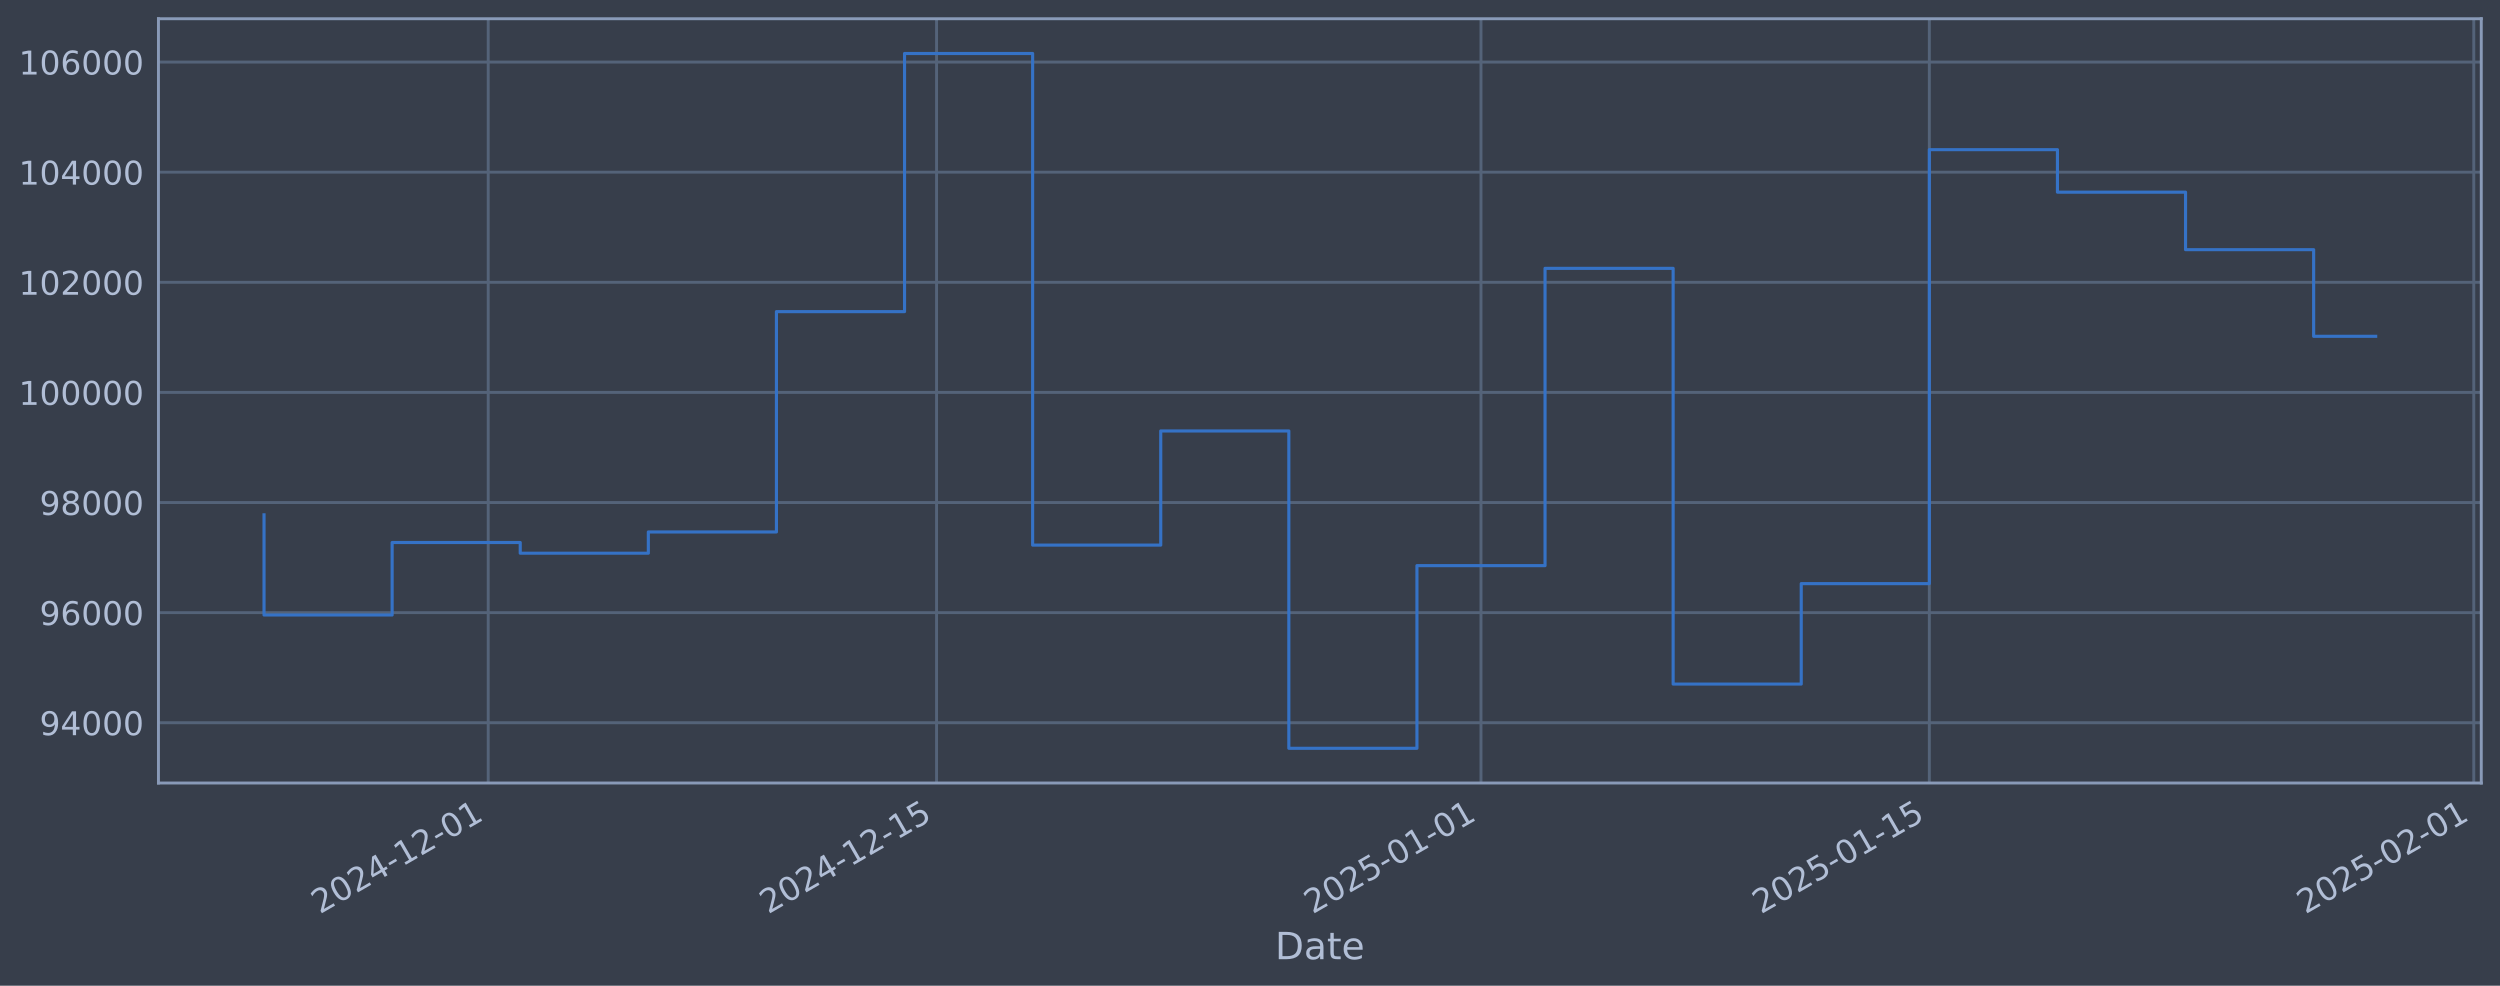
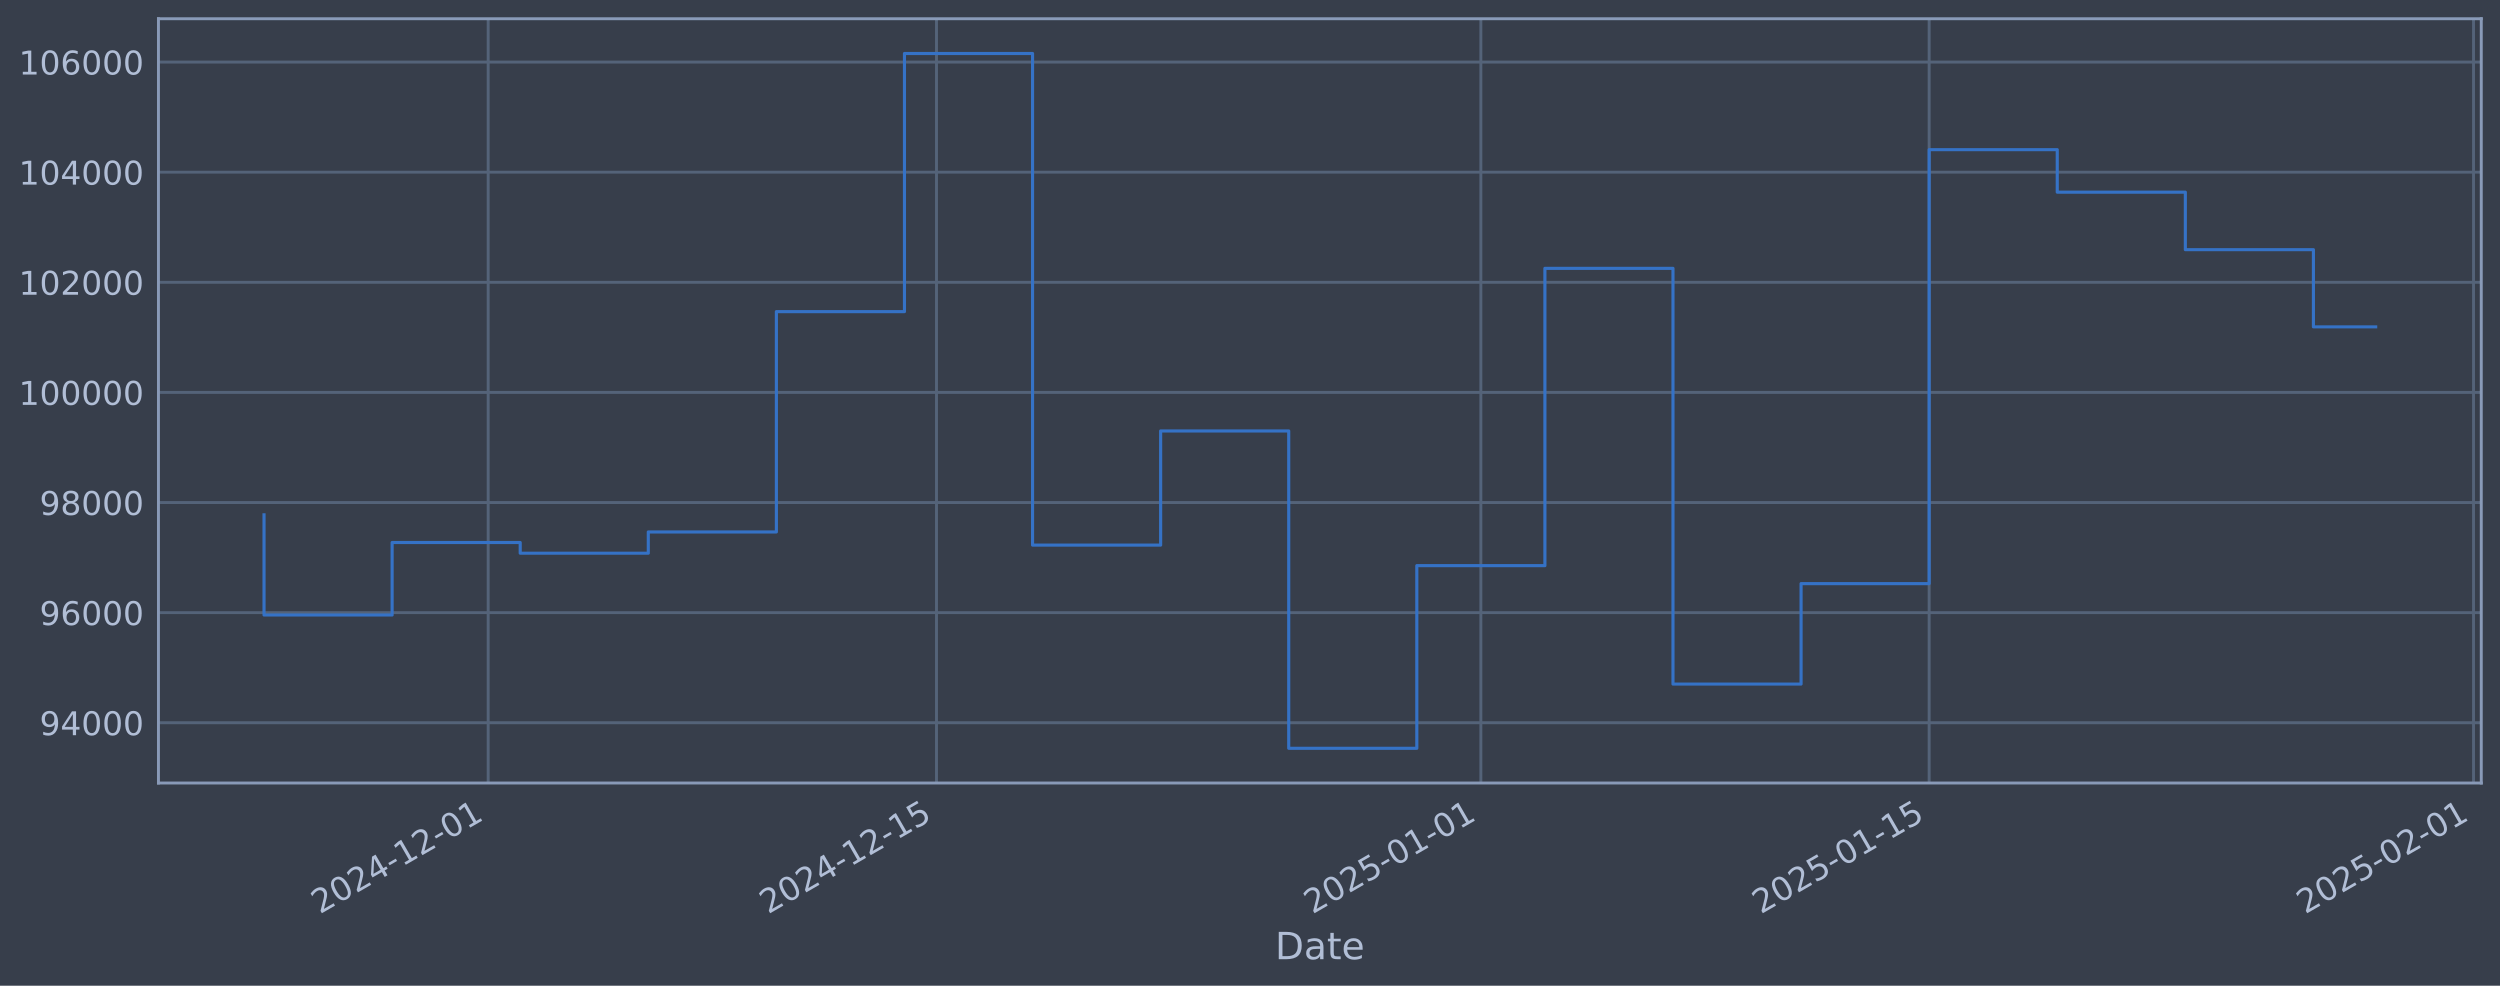
<svg xmlns="http://www.w3.org/2000/svg" xmlns:xlink="http://www.w3.org/1999/xlink" width="960.9pt" height="378.87pt" viewBox="0 0 960.9 378.87" version="1.1">
  <defs>
    <style type="text/css">*{stroke-linejoin: round; stroke-linecap: butt}</style>
  </defs>
  <g id="figure_1">
    <g id="patch_1">
      <path d="M 0 378.87  L 960.9 378.87  L 960.9 0  L 0 0  z " style="fill: #373e4b" />
    </g>
    <g id="axes_1">
      <g id="patch_2">
        <path d="M 60.901 300.96  L 953.701 300.96  L 953.701 7.2  L 60.901 7.2  z " style="fill: #373e4b" />
      </g>
      <g id="matplotlib.axis_1">
        <g id="xtick_1">
          <g id="line2d_1">
-             <path d="M 187.647 300.96  L 187.647 7.2  " clip-path="url(#p8b7cf55972)" style="fill: none; stroke: #546379; stroke-width: 1.12; stroke-linecap: square" />
+             <path d="M 187.637 300.96  L 187.637 7.2  " clip-path="url(#pbc6fcb7b85)" style="fill: none; stroke: #546379; stroke-width: 1.12; stroke-linecap: square" />
          </g>
          <g id="line2d_2" />
          <g id="text_1">
-             <g style="fill: #b1bed6" transform="translate(122.9213 351.4642) rotate(-30) scale(0.126 -0.126)">
+             <g style="fill: #b1bed6" transform="translate(122.9119 351.4642) rotate(-30) scale(0.126 -0.126)">
              <defs>
                <path id="DejaVuSans-32" d="M 1228 531  L 3431 531  L 3431 0  L 469 0  L 469 531  Q 828 903 1448 1529  Q 2069 2156 2228 2338  Q 2531 2678 2651 2914  Q 2772 3150 2772 3378  Q 2772 3750 2511 3984  Q 2250 4219 1831 4219  Q 1534 4219 1204 4116  Q 875 4013 500 3803  L 500 4441  Q 881 4594 1212 4672  Q 1544 4750 1819 4750  Q 2544 4750 2975 4387  Q 3406 4025 3406 3419  Q 3406 3131 3298 2873  Q 3191 2616 2906 2266  Q 2828 2175 2409 1742  Q 1991 1309 1228 531  z " transform="scale(0.015625)" />
                <path id="DejaVuSans-30" d="M 2034 4250  Q 1547 4250 1301 3770  Q 1056 3291 1056 2328  Q 1056 1369 1301 889  Q 1547 409 2034 409  Q 2525 409 2770 889  Q 3016 1369 3016 2328  Q 3016 3291 2770 3770  Q 2525 4250 2034 4250  z M 2034 4750  Q 2819 4750 3233 4129  Q 3647 3509 3647 2328  Q 3647 1150 3233 529  Q 2819 -91 2034 -91  Q 1250 -91 836 529  Q 422 1150 422 2328  Q 422 3509 836 4129  Q 1250 4750 2034 4750  z " transform="scale(0.015625)" />
                <path id="DejaVuSans-34" d="M 2419 4116  L 825 1625  L 2419 1625  L 2419 4116  z M 2253 4666  L 3047 4666  L 3047 1625  L 3713 1625  L 3713 1100  L 3047 1100  L 3047 0  L 2419 0  L 2419 1100  L 313 1100  L 313 1709  L 2253 4666  z " transform="scale(0.015625)" />
                <path id="DejaVuSans-2d" d="M 313 2009  L 1997 2009  L 1997 1497  L 313 1497  L 313 2009  z " transform="scale(0.015625)" />
                <path id="DejaVuSans-31" d="M 794 531  L 1825 531  L 1825 4091  L 703 3866  L 703 4441  L 1819 4666  L 2450 4666  L 2450 531  L 3481 531  L 3481 0  L 794 0  L 794 531  z " transform="scale(0.015625)" />
              </defs>
              <use xlink:href="#DejaVuSans-32" />
              <use xlink:href="#DejaVuSans-30" transform="translate(63.62305 0)" />
              <use xlink:href="#DejaVuSans-32" transform="translate(127.2461 0)" />
              <use xlink:href="#DejaVuSans-34" transform="translate(190.8691 0)" />
              <use xlink:href="#DejaVuSans-2d" transform="translate(254.4922 0)" />
              <use xlink:href="#DejaVuSans-31" transform="translate(290.5762 0)" />
              <use xlink:href="#DejaVuSans-32" transform="translate(354.1992 0)" />
              <use xlink:href="#DejaVuSans-2d" transform="translate(417.8223 0)" />
              <use xlink:href="#DejaVuSans-30" transform="translate(453.9062 0)" />
              <use xlink:href="#DejaVuSans-31" transform="translate(517.5293 0)" />
            </g>
          </g>
        </g>
        <g id="xtick_2">
          <g id="line2d_3">
-             <path d="M 359.976 300.96  L 359.976 7.2  " clip-path="url(#p8b7cf55972)" style="fill: none; stroke: #546379; stroke-width: 1.12; stroke-linecap: square" />
+             <path d="M 359.948 300.96  L 359.948 7.2  " clip-path="url(#pbc6fcb7b85)" style="fill: none; stroke: #546379; stroke-width: 1.12; stroke-linecap: square" />
          </g>
          <g id="line2d_4" />
          <g id="text_2">
-             <g style="fill: #b1bed6" transform="translate(295.2502 351.4642) rotate(-30) scale(0.126 -0.126)">
+             <g style="fill: #b1bed6" transform="translate(295.2221 351.4642) rotate(-30) scale(0.126 -0.126)">
              <defs>
                <path id="DejaVuSans-35" d="M 691 4666  L 3169 4666  L 3169 4134  L 1269 4134  L 1269 2991  Q 1406 3038 1543 3061  Q 1681 3084 1819 3084  Q 2600 3084 3056 2656  Q 3513 2228 3513 1497  Q 3513 744 3044 326  Q 2575 -91 1722 -91  Q 1428 -91 1123 -41  Q 819 9 494 109  L 494 744  Q 775 591 1075 516  Q 1375 441 1709 441  Q 2250 441 2565 725  Q 2881 1009 2881 1497  Q 2881 1984 2565 2268  Q 2250 2553 1709 2553  Q 1456 2553 1204 2497  Q 953 2441 691 2322  L 691 4666  z " transform="scale(0.015625)" />
              </defs>
              <use xlink:href="#DejaVuSans-32" />
              <use xlink:href="#DejaVuSans-30" transform="translate(63.62305 0)" />
              <use xlink:href="#DejaVuSans-32" transform="translate(127.2461 0)" />
              <use xlink:href="#DejaVuSans-34" transform="translate(190.8691 0)" />
              <use xlink:href="#DejaVuSans-2d" transform="translate(254.4922 0)" />
              <use xlink:href="#DejaVuSans-31" transform="translate(290.5762 0)" />
              <use xlink:href="#DejaVuSans-32" transform="translate(354.1992 0)" />
              <use xlink:href="#DejaVuSans-2d" transform="translate(417.8223 0)" />
              <use xlink:href="#DejaVuSans-31" transform="translate(453.9062 0)" />
              <use xlink:href="#DejaVuSans-35" transform="translate(517.5293 0)" />
            </g>
          </g>
        </g>
        <g id="xtick_3">
          <g id="line2d_5">
-             <path d="M 569.232 300.96  L 569.232 7.2  " clip-path="url(#p8b7cf55972)" style="fill: none; stroke: #546379; stroke-width: 1.12; stroke-linecap: square" />
+             <path d="M 569.181 300.96  L 569.181 7.2  " clip-path="url(#pbc6fcb7b85)" style="fill: none; stroke: #546379; stroke-width: 1.12; stroke-linecap: square" />
          </g>
          <g id="line2d_6" />
          <g id="text_3">
-             <g style="fill: #b1bed6" transform="translate(504.5068 351.4642) rotate(-30) scale(0.126 -0.126)">
+             <g style="fill: #b1bed6" transform="translate(504.4559 351.4642) rotate(-30) scale(0.126 -0.126)">
              <use xlink:href="#DejaVuSans-32" />
              <use xlink:href="#DejaVuSans-30" transform="translate(63.62305 0)" />
              <use xlink:href="#DejaVuSans-32" transform="translate(127.2461 0)" />
              <use xlink:href="#DejaVuSans-35" transform="translate(190.8691 0)" />
              <use xlink:href="#DejaVuSans-2d" transform="translate(254.4922 0)" />
              <use xlink:href="#DejaVuSans-30" transform="translate(290.5762 0)" />
              <use xlink:href="#DejaVuSans-31" transform="translate(354.1992 0)" />
              <use xlink:href="#DejaVuSans-2d" transform="translate(417.8223 0)" />
              <use xlink:href="#DejaVuSans-30" transform="translate(453.9062 0)" />
              <use xlink:href="#DejaVuSans-31" transform="translate(517.5293 0)" />
            </g>
          </g>
        </g>
        <g id="xtick_4">
          <g id="line2d_7">
-             <path d="M 741.561 300.96  L 741.561 7.2  " clip-path="url(#p8b7cf55972)" style="fill: none; stroke: #546379; stroke-width: 1.12; stroke-linecap: square" />
+             <path d="M 741.492 300.96  L 741.492 7.2  " clip-path="url(#pbc6fcb7b85)" style="fill: none; stroke: #546379; stroke-width: 1.12; stroke-linecap: square" />
          </g>
          <g id="line2d_8" />
          <g id="text_4">
-             <g style="fill: #b1bed6" transform="translate(676.8357 351.4642) rotate(-30) scale(0.126 -0.126)">
+             <g style="fill: #b1bed6" transform="translate(676.7661 351.4642) rotate(-30) scale(0.126 -0.126)">
              <use xlink:href="#DejaVuSans-32" />
              <use xlink:href="#DejaVuSans-30" transform="translate(63.62305 0)" />
              <use xlink:href="#DejaVuSans-32" transform="translate(127.2461 0)" />
              <use xlink:href="#DejaVuSans-35" transform="translate(190.8691 0)" />
              <use xlink:href="#DejaVuSans-2d" transform="translate(254.4922 0)" />
              <use xlink:href="#DejaVuSans-30" transform="translate(290.5762 0)" />
              <use xlink:href="#DejaVuSans-31" transform="translate(354.1992 0)" />
              <use xlink:href="#DejaVuSans-2d" transform="translate(417.8223 0)" />
              <use xlink:href="#DejaVuSans-31" transform="translate(453.9062 0)" />
              <use xlink:href="#DejaVuSans-35" transform="translate(517.5293 0)" />
            </g>
          </g>
        </g>
        <g id="xtick_5">
          <g id="line2d_9">
-             <path d="M 950.818 300.96  L 950.818 7.2  " clip-path="url(#p8b7cf55972)" style="fill: none; stroke: #546379; stroke-width: 1.12; stroke-linecap: square" />
+             <path d="M 950.725 300.96  L 950.725 7.2  " clip-path="url(#pbc6fcb7b85)" style="fill: none; stroke: #546379; stroke-width: 1.12; stroke-linecap: square" />
          </g>
          <g id="line2d_10" />
          <g id="text_5">
-             <g style="fill: #b1bed6" transform="translate(886.0923 351.4642) rotate(-30) scale(0.126 -0.126)">
+             <g style="fill: #b1bed6" transform="translate(885.9998 351.4642) rotate(-30) scale(0.126 -0.126)">
              <use xlink:href="#DejaVuSans-32" />
              <use xlink:href="#DejaVuSans-30" transform="translate(63.62305 0)" />
              <use xlink:href="#DejaVuSans-32" transform="translate(127.2461 0)" />
              <use xlink:href="#DejaVuSans-35" transform="translate(190.8691 0)" />
              <use xlink:href="#DejaVuSans-2d" transform="translate(254.4922 0)" />
              <use xlink:href="#DejaVuSans-30" transform="translate(290.5762 0)" />
              <use xlink:href="#DejaVuSans-32" transform="translate(354.1992 0)" />
              <use xlink:href="#DejaVuSans-2d" transform="translate(417.8223 0)" />
              <use xlink:href="#DejaVuSans-30" transform="translate(453.9062 0)" />
              <use xlink:href="#DejaVuSans-31" transform="translate(517.5293 0)" />
            </g>
          </g>
        </g>
        <g id="text_6">
          <g style="fill: #b1bed6" transform="translate(490.0914 368.6753) scale(0.144 -0.144)">
            <defs>
              <path id="DejaVuSans-44" d="M 1259 4147  L 1259 519  L 2022 519  Q 2988 519 3436 956  Q 3884 1394 3884 2338  Q 3884 3275 3436 3711  Q 2988 4147 2022 4147  L 1259 4147  z M 628 4666  L 1925 4666  Q 3281 4666 3915 4102  Q 4550 3538 4550 2338  Q 4550 1131 3912 565  Q 3275 0 1925 0  L 628 0  L 628 4666  z " transform="scale(0.015625)" />
              <path id="DejaVuSans-61" d="M 2194 1759  Q 1497 1759 1228 1600  Q 959 1441 959 1056  Q 959 750 1161 570  Q 1363 391 1709 391  Q 2188 391 2477 730  Q 2766 1069 2766 1631  L 2766 1759  L 2194 1759  z M 3341 1997  L 3341 0  L 2766 0  L 2766 531  Q 2569 213 2275 61  Q 1981 -91 1556 -91  Q 1019 -91 701 211  Q 384 513 384 1019  Q 384 1609 779 1909  Q 1175 2209 1959 2209  L 2766 2209  L 2766 2266  Q 2766 2663 2505 2880  Q 2244 3097 1772 3097  Q 1472 3097 1187 3025  Q 903 2953 641 2809  L 641 3341  Q 956 3463 1253 3523  Q 1550 3584 1831 3584  Q 2591 3584 2966 3190  Q 3341 2797 3341 1997  z " transform="scale(0.015625)" />
              <path id="DejaVuSans-74" d="M 1172 4494  L 1172 3500  L 2356 3500  L 2356 3053  L 1172 3053  L 1172 1153  Q 1172 725 1289 603  Q 1406 481 1766 481  L 2356 481  L 2356 0  L 1766 0  Q 1100 0 847 248  Q 594 497 594 1153  L 594 3053  L 172 3053  L 172 3500  L 594 3500  L 594 4494  L 1172 4494  z " transform="scale(0.015625)" />
              <path id="DejaVuSans-65" d="M 3597 1894  L 3597 1613  L 953 1613  Q 991 1019 1311 708  Q 1631 397 2203 397  Q 2534 397 2845 478  Q 3156 559 3463 722  L 3463 178  Q 3153 47 2828 -22  Q 2503 -91 2169 -91  Q 1331 -91 842 396  Q 353 884 353 1716  Q 353 2575 817 3079  Q 1281 3584 2069 3584  Q 2775 3584 3186 3129  Q 3597 2675 3597 1894  z M 3022 2063  Q 3016 2534 2758 2815  Q 2500 3097 2075 3097  Q 1594 3097 1305 2825  Q 1016 2553 972 2059  L 3022 2063  z " transform="scale(0.015625)" />
            </defs>
            <use xlink:href="#DejaVuSans-44" />
            <use xlink:href="#DejaVuSans-61" transform="translate(77.00195 0)" />
            <use xlink:href="#DejaVuSans-74" transform="translate(138.2812 0)" />
            <use xlink:href="#DejaVuSans-65" transform="translate(177.4902 0)" />
          </g>
        </g>
      </g>
      <g id="matplotlib.axis_2">
        <g id="ytick_1">
          <g id="line2d_11">
-             <path d="M 60.901 277.797  L 953.701 277.797  " clip-path="url(#p8b7cf55972)" style="fill: none; stroke: #546379; stroke-width: 1.12; stroke-linecap: square" />
+             <path d="M 60.901 277.797  L 953.701 277.797  " clip-path="url(#pbc6fcb7b85)" style="fill: none; stroke: #546379; stroke-width: 1.12; stroke-linecap: square" />
          </g>
          <g id="line2d_12" />
          <g id="text_7">
            <g style="fill: #b1bed6" transform="translate(15.21675 282.5841) scale(0.126 -0.126)">
              <defs>
                <path id="DejaVuSans-39" d="M 703 97  L 703 672  Q 941 559 1184 500  Q 1428 441 1663 441  Q 2288 441 2617 861  Q 2947 1281 2994 2138  Q 2813 1869 2534 1725  Q 2256 1581 1919 1581  Q 1219 1581 811 2004  Q 403 2428 403 3163  Q 403 3881 828 4315  Q 1253 4750 1959 4750  Q 2769 4750 3195 4129  Q 3622 3509 3622 2328  Q 3622 1225 3098 567  Q 2575 -91 1691 -91  Q 1453 -91 1209 -44  Q 966 3 703 97  z M 1959 2075  Q 2384 2075 2632 2365  Q 2881 2656 2881 3163  Q 2881 3666 2632 3958  Q 2384 4250 1959 4250  Q 1534 4250 1286 3958  Q 1038 3666 1038 3163  Q 1038 2656 1286 2365  Q 1534 2075 1959 2075  z " transform="scale(0.015625)" />
              </defs>
              <use xlink:href="#DejaVuSans-39" />
              <use xlink:href="#DejaVuSans-34" transform="translate(63.62305 0)" />
              <use xlink:href="#DejaVuSans-30" transform="translate(127.2461 0)" />
              <use xlink:href="#DejaVuSans-30" transform="translate(190.8691 0)" />
              <use xlink:href="#DejaVuSans-30" transform="translate(254.4922 0)" />
            </g>
          </g>
        </g>
        <g id="ytick_2">
          <g id="line2d_13">
-             <path d="M 60.901 235.473  L 953.701 235.473  " clip-path="url(#p8b7cf55972)" style="fill: none; stroke: #546379; stroke-width: 1.12; stroke-linecap: square" />
+             <path d="M 60.901 235.473  L 953.701 235.473  " clip-path="url(#pbc6fcb7b85)" style="fill: none; stroke: #546379; stroke-width: 1.12; stroke-linecap: square" />
          </g>
          <g id="line2d_14" />
          <g id="text_8">
            <g style="fill: #b1bed6" transform="translate(15.21675 240.2602) scale(0.126 -0.126)">
              <defs>
                <path id="DejaVuSans-36" d="M 2113 2584  Q 1688 2584 1439 2293  Q 1191 2003 1191 1497  Q 1191 994 1439 701  Q 1688 409 2113 409  Q 2538 409 2786 701  Q 3034 994 3034 1497  Q 3034 2003 2786 2293  Q 2538 2584 2113 2584  z M 3366 4563  L 3366 3988  Q 3128 4100 2886 4159  Q 2644 4219 2406 4219  Q 1781 4219 1451 3797  Q 1122 3375 1075 2522  Q 1259 2794 1537 2939  Q 1816 3084 2150 3084  Q 2853 3084 3261 2657  Q 3669 2231 3669 1497  Q 3669 778 3244 343  Q 2819 -91 2113 -91  Q 1303 -91 875 529  Q 447 1150 447 2328  Q 447 3434 972 4092  Q 1497 4750 2381 4750  Q 2619 4750 2861 4703  Q 3103 4656 3366 4563  z " transform="scale(0.015625)" />
              </defs>
              <use xlink:href="#DejaVuSans-39" />
              <use xlink:href="#DejaVuSans-36" transform="translate(63.62305 0)" />
              <use xlink:href="#DejaVuSans-30" transform="translate(127.2461 0)" />
              <use xlink:href="#DejaVuSans-30" transform="translate(190.8691 0)" />
              <use xlink:href="#DejaVuSans-30" transform="translate(254.4922 0)" />
            </g>
          </g>
        </g>
        <g id="ytick_3">
          <g id="line2d_15">
-             <path d="M 60.901 193.149  L 953.701 193.149  " clip-path="url(#p8b7cf55972)" style="fill: none; stroke: #546379; stroke-width: 1.12; stroke-linecap: square" />
+             <path d="M 60.901 193.149  L 953.701 193.149  " clip-path="url(#pbc6fcb7b85)" style="fill: none; stroke: #546379; stroke-width: 1.12; stroke-linecap: square" />
          </g>
          <g id="line2d_16" />
          <g id="text_9">
            <g style="fill: #b1bed6" transform="translate(15.21675 197.9364) scale(0.126 -0.126)">
              <defs>
                <path id="DejaVuSans-38" d="M 2034 2216  Q 1584 2216 1326 1975  Q 1069 1734 1069 1313  Q 1069 891 1326 650  Q 1584 409 2034 409  Q 2484 409 2743 651  Q 3003 894 3003 1313  Q 3003 1734 2745 1975  Q 2488 2216 2034 2216  z M 1403 2484  Q 997 2584 770 2862  Q 544 3141 544 3541  Q 544 4100 942 4425  Q 1341 4750 2034 4750  Q 2731 4750 3128 4425  Q 3525 4100 3525 3541  Q 3525 3141 3298 2862  Q 3072 2584 2669 2484  Q 3125 2378 3379 2068  Q 3634 1759 3634 1313  Q 3634 634 3220 271  Q 2806 -91 2034 -91  Q 1263 -91 848 271  Q 434 634 434 1313  Q 434 1759 690 2068  Q 947 2378 1403 2484  z M 1172 3481  Q 1172 3119 1398 2916  Q 1625 2713 2034 2713  Q 2441 2713 2670 2916  Q 2900 3119 2900 3481  Q 2900 3844 2670 4047  Q 2441 4250 2034 4250  Q 1625 4250 1398 4047  Q 1172 3844 1172 3481  z " transform="scale(0.015625)" />
              </defs>
              <use xlink:href="#DejaVuSans-39" />
              <use xlink:href="#DejaVuSans-38" transform="translate(63.62305 0)" />
              <use xlink:href="#DejaVuSans-30" transform="translate(127.2461 0)" />
              <use xlink:href="#DejaVuSans-30" transform="translate(190.8691 0)" />
              <use xlink:href="#DejaVuSans-30" transform="translate(254.4922 0)" />
            </g>
          </g>
        </g>
        <g id="ytick_4">
          <g id="line2d_17">
-             <path d="M 60.901 150.826  L 953.701 150.826  " clip-path="url(#p8b7cf55972)" style="fill: none; stroke: #546379; stroke-width: 1.12; stroke-linecap: square" />
+             <path d="M 60.901 150.826  L 953.701 150.826  " clip-path="url(#pbc6fcb7b85)" style="fill: none; stroke: #546379; stroke-width: 1.12; stroke-linecap: square" />
          </g>
          <g id="line2d_18" />
          <g id="text_10">
            <g style="fill: #b1bed6" transform="translate(7.2 155.6126) scale(0.126 -0.126)">
              <use xlink:href="#DejaVuSans-31" />
              <use xlink:href="#DejaVuSans-30" transform="translate(63.62305 0)" />
              <use xlink:href="#DejaVuSans-30" transform="translate(127.2461 0)" />
              <use xlink:href="#DejaVuSans-30" transform="translate(190.8691 0)" />
              <use xlink:href="#DejaVuSans-30" transform="translate(254.4922 0)" />
              <use xlink:href="#DejaVuSans-30" transform="translate(318.1152 0)" />
            </g>
          </g>
        </g>
        <g id="ytick_5">
          <g id="line2d_19">
-             <path d="M 60.901 108.502  L 953.701 108.502  " clip-path="url(#p8b7cf55972)" style="fill: none; stroke: #546379; stroke-width: 1.12; stroke-linecap: square" />
+             <path d="M 60.901 108.502  L 953.701 108.502  " clip-path="url(#pbc6fcb7b85)" style="fill: none; stroke: #546379; stroke-width: 1.12; stroke-linecap: square" />
          </g>
          <g id="line2d_20" />
          <g id="text_11">
            <g style="fill: #b1bed6" transform="translate(7.2 113.2888) scale(0.126 -0.126)">
              <use xlink:href="#DejaVuSans-31" />
              <use xlink:href="#DejaVuSans-30" transform="translate(63.62305 0)" />
              <use xlink:href="#DejaVuSans-32" transform="translate(127.2461 0)" />
              <use xlink:href="#DejaVuSans-30" transform="translate(190.8691 0)" />
              <use xlink:href="#DejaVuSans-30" transform="translate(254.4922 0)" />
              <use xlink:href="#DejaVuSans-30" transform="translate(318.1152 0)" />
            </g>
          </g>
        </g>
        <g id="ytick_6">
          <g id="line2d_21">
-             <path d="M 60.901 66.178  L 953.701 66.178  " clip-path="url(#p8b7cf55972)" style="fill: none; stroke: #546379; stroke-width: 1.12; stroke-linecap: square" />
+             <path d="M 60.901 66.178  L 953.701 66.178  " clip-path="url(#pbc6fcb7b85)" style="fill: none; stroke: #546379; stroke-width: 1.12; stroke-linecap: square" />
          </g>
          <g id="line2d_22" />
          <g id="text_12">
            <g style="fill: #b1bed6" transform="translate(7.2 70.96502) scale(0.126 -0.126)">
              <use xlink:href="#DejaVuSans-31" />
              <use xlink:href="#DejaVuSans-30" transform="translate(63.62305 0)" />
              <use xlink:href="#DejaVuSans-34" transform="translate(127.2461 0)" />
              <use xlink:href="#DejaVuSans-30" transform="translate(190.8691 0)" />
              <use xlink:href="#DejaVuSans-30" transform="translate(254.4922 0)" />
              <use xlink:href="#DejaVuSans-30" transform="translate(318.1152 0)" />
            </g>
          </g>
        </g>
        <g id="ytick_7">
          <g id="line2d_23">
-             <path d="M 60.901 23.854  L 953.701 23.854  " clip-path="url(#p8b7cf55972)" style="fill: none; stroke: #546379; stroke-width: 1.12; stroke-linecap: square" />
+             <path d="M 60.901 23.854  L 953.701 23.854  " clip-path="url(#pbc6fcb7b85)" style="fill: none; stroke: #546379; stroke-width: 1.12; stroke-linecap: square" />
          </g>
          <g id="line2d_24" />
          <g id="text_13">
            <g style="fill: #b1bed6" transform="translate(7.2 28.64121) scale(0.126 -0.126)">
              <use xlink:href="#DejaVuSans-31" />
              <use xlink:href="#DejaVuSans-30" transform="translate(63.62305 0)" />
              <use xlink:href="#DejaVuSans-36" transform="translate(127.2461 0)" />
              <use xlink:href="#DejaVuSans-30" transform="translate(190.8691 0)" />
              <use xlink:href="#DejaVuSans-30" transform="translate(254.4922 0)" />
              <use xlink:href="#DejaVuSans-30" transform="translate(318.1152 0)" />
            </g>
          </g>
        </g>
      </g>
      <g id="line2d_25">
-         <path d="M 101.482 197.87  L 101.482 236.383  L 150.719 236.383  L 150.719 208.521  L 199.956 208.521  L 199.956 212.628  L 249.193 212.628  L 249.193 204.459  L 298.43 204.459  L 298.43 119.77  L 347.667 119.77  L 347.667 20.553  L 396.903 20.553  L 396.903 209.517  L 446.14 209.517  L 446.14 165.636  L 495.377 165.636  L 495.377 287.607  L 544.614 287.607  L 544.614 217.409  L 593.851 217.409  L 593.851 103.141  L 643.088 103.141  L 643.088 262.927  L 692.324 262.927  L 692.324 224.318  L 741.561 224.318  L 741.561 57.525  L 790.798 57.525  L 790.798 73.859  L 840.035 73.859  L 840.035 95.961  L 889.272 95.961  L 889.272 129.268  L 913.119 129.268  " clip-path="url(#p8b7cf55972)" style="fill: none; stroke: #3572c6; stroke-width: 1.2; stroke-linecap: square" />
+         <path d="M 101.482 197.87  L 101.482 236.383  L 150.714 236.383  L 150.714 208.521  L 199.945 208.521  L 199.945 212.628  L 249.177 212.628  L 249.177 204.459  L 298.408 204.459  L 298.408 119.77  L 347.64 119.77  L 347.64 20.553  L 396.871 20.553  L 396.871 209.517  L 446.103 209.517  L 446.103 165.636  L 495.334 165.636  L 495.334 287.607  L 544.566 287.607  L 544.566 217.409  L 593.797 217.409  L 593.797 103.141  L 643.029 103.141  L 643.029 262.927  L 692.26 262.927  L 692.26 224.318  L 741.492 224.318  L 741.492 57.525  L 790.723 57.525  L 790.723 73.859  L 839.955 73.859  L 839.955 95.961  L 889.186 95.961  L 889.186 125.634  L 913.119 125.634  " clip-path="url(#pbc6fcb7b85)" style="fill: none; stroke: #3572c6; stroke-width: 1.2; stroke-linecap: square" />
      </g>
      <g id="patch_3">
        <path d="M 60.901 300.96  L 60.901 7.2  " style="fill: none; stroke: #899ab8; stroke-width: 1.12; stroke-linejoin: miter; stroke-linecap: square" />
      </g>
      <g id="patch_4">
        <path d="M 953.701 300.96  L 953.701 7.2  " style="fill: none; stroke: #899ab8; stroke-width: 1.12; stroke-linejoin: miter; stroke-linecap: square" />
      </g>
      <g id="patch_5">
        <path d="M 60.901 300.96  L 953.701 300.96  " style="fill: none; stroke: #899ab8; stroke-width: 1.12; stroke-linejoin: miter; stroke-linecap: square" />
      </g>
      <g id="patch_6">
        <path d="M 60.901 7.2  L 953.701 7.2  " style="fill: none; stroke: #899ab8; stroke-width: 1.12; stroke-linejoin: miter; stroke-linecap: square" />
      </g>
    </g>
  </g>
  <defs>
-     <clipPath id="p8b7cf55972">
+     <clipPath id="pbc6fcb7b85">
      <rect x="60.901" y="7.2" width="892.8" height="293.76" />
    </clipPath>
  </defs>
</svg>
